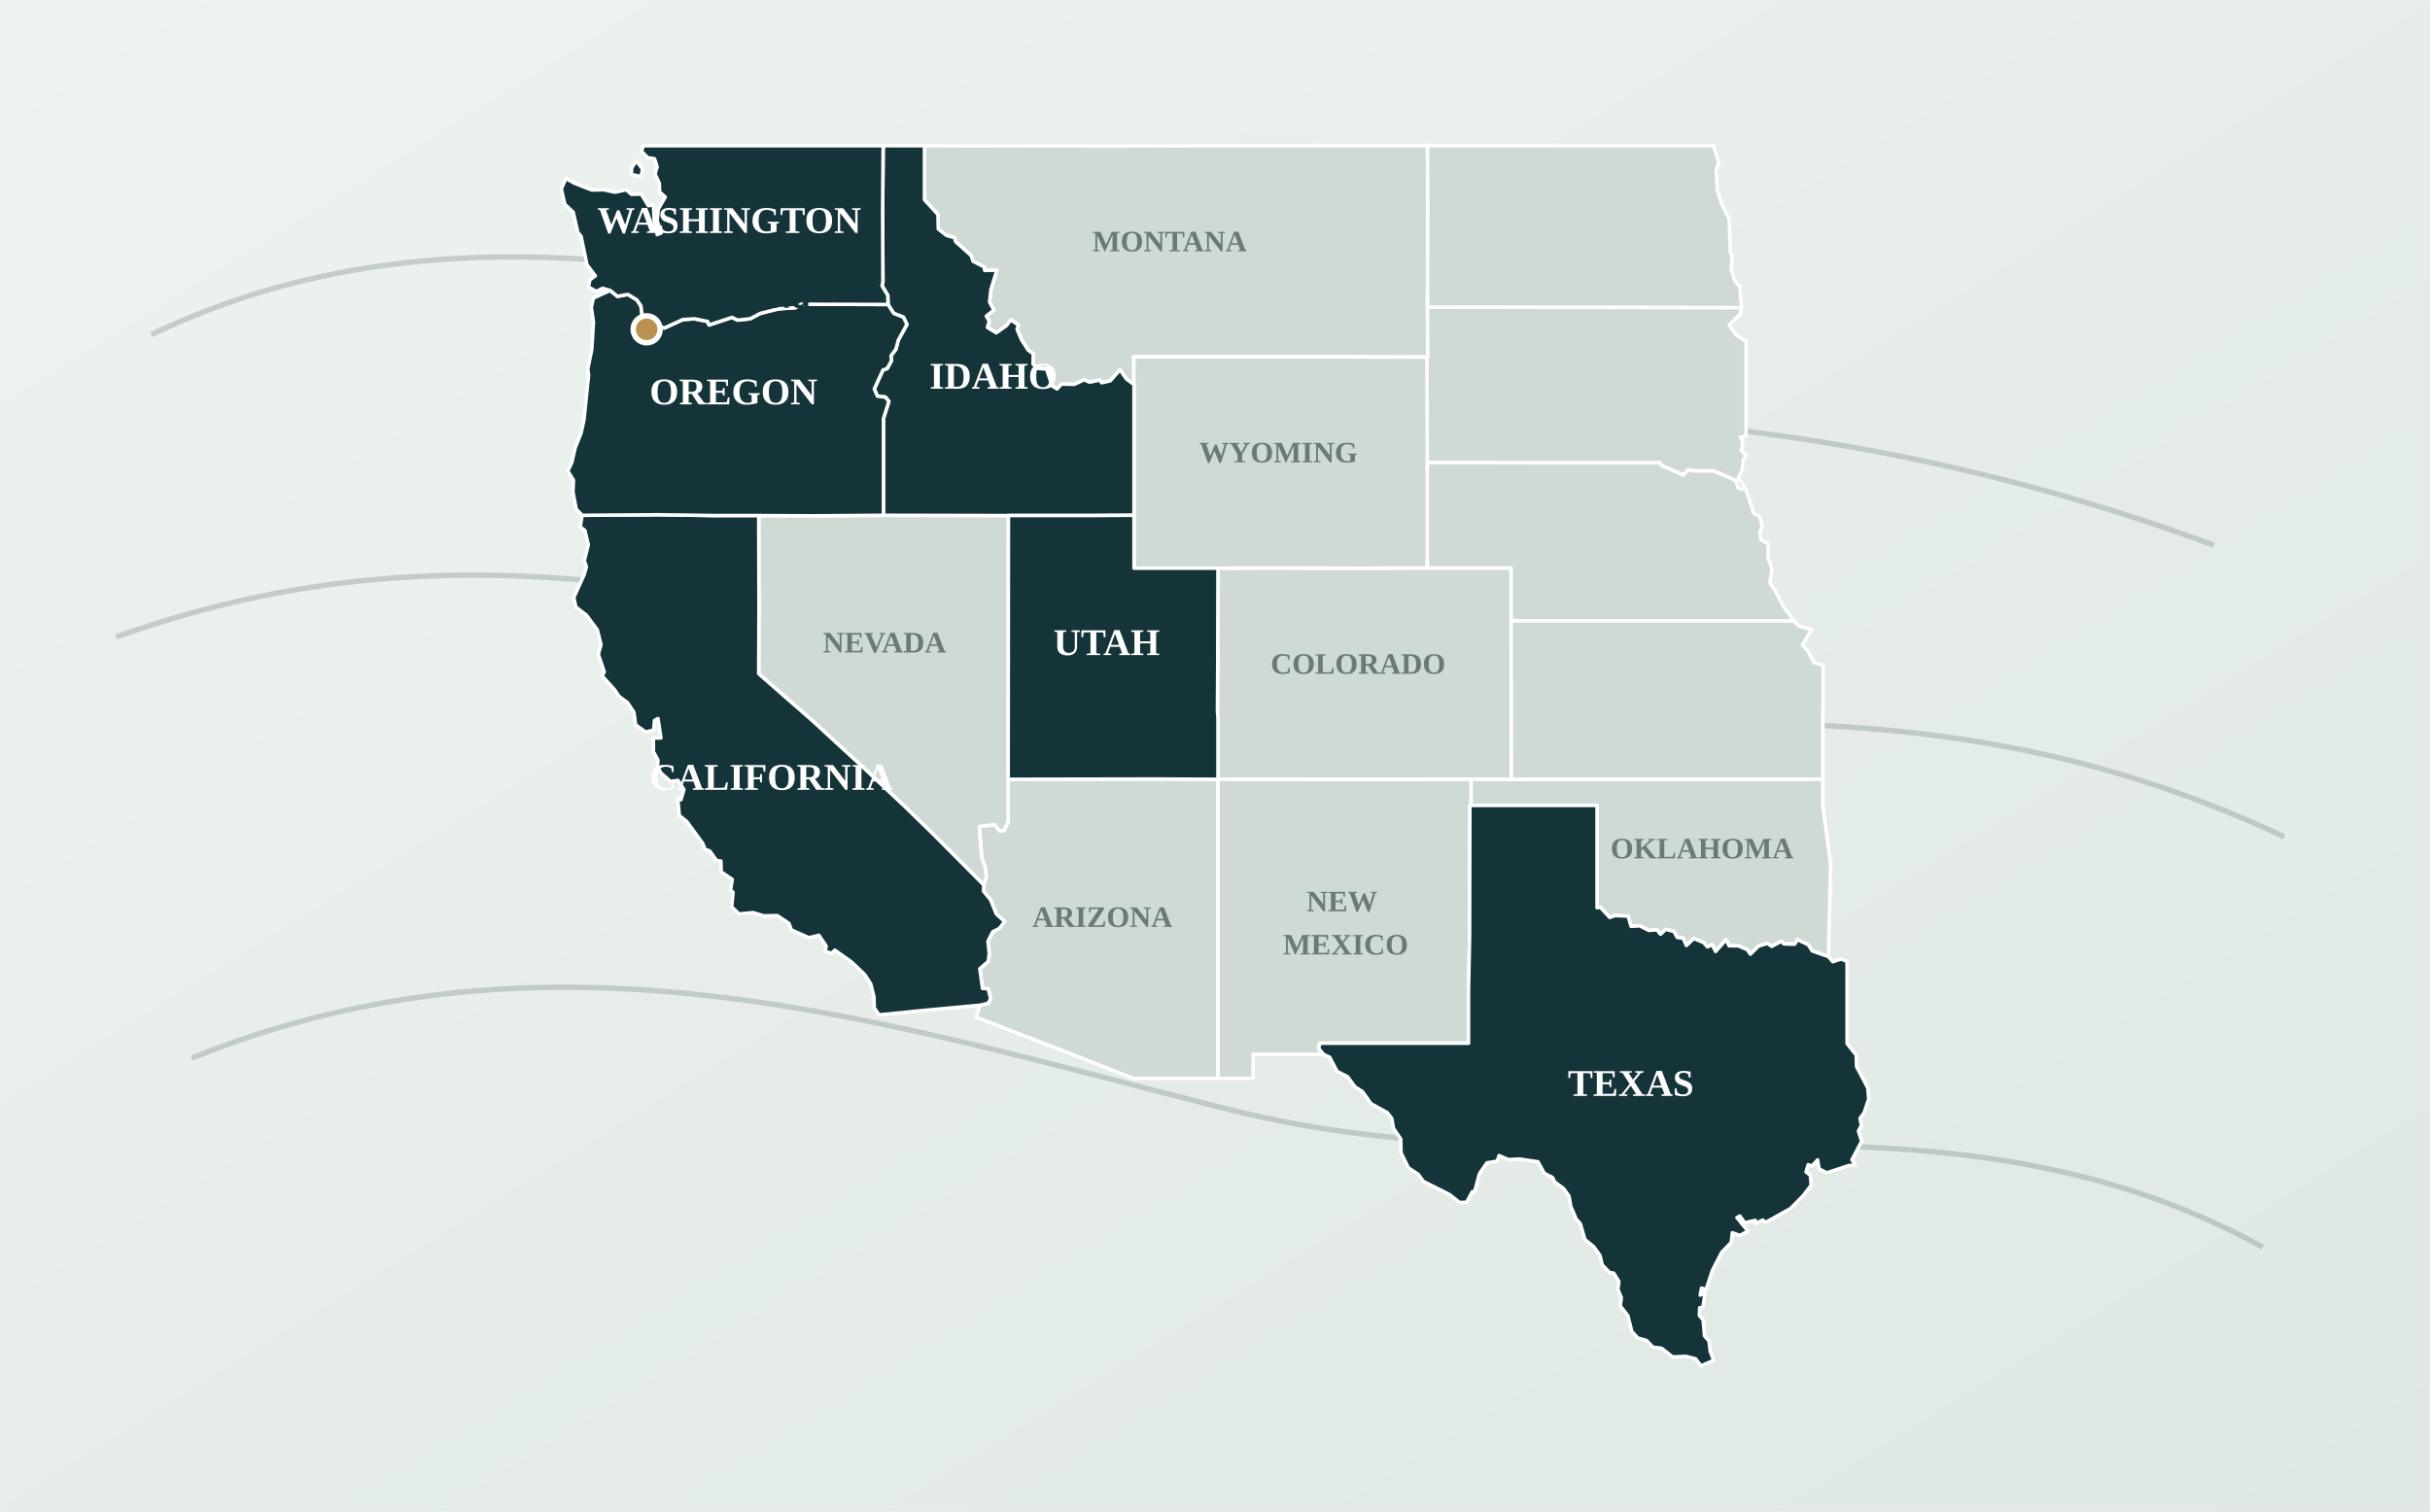
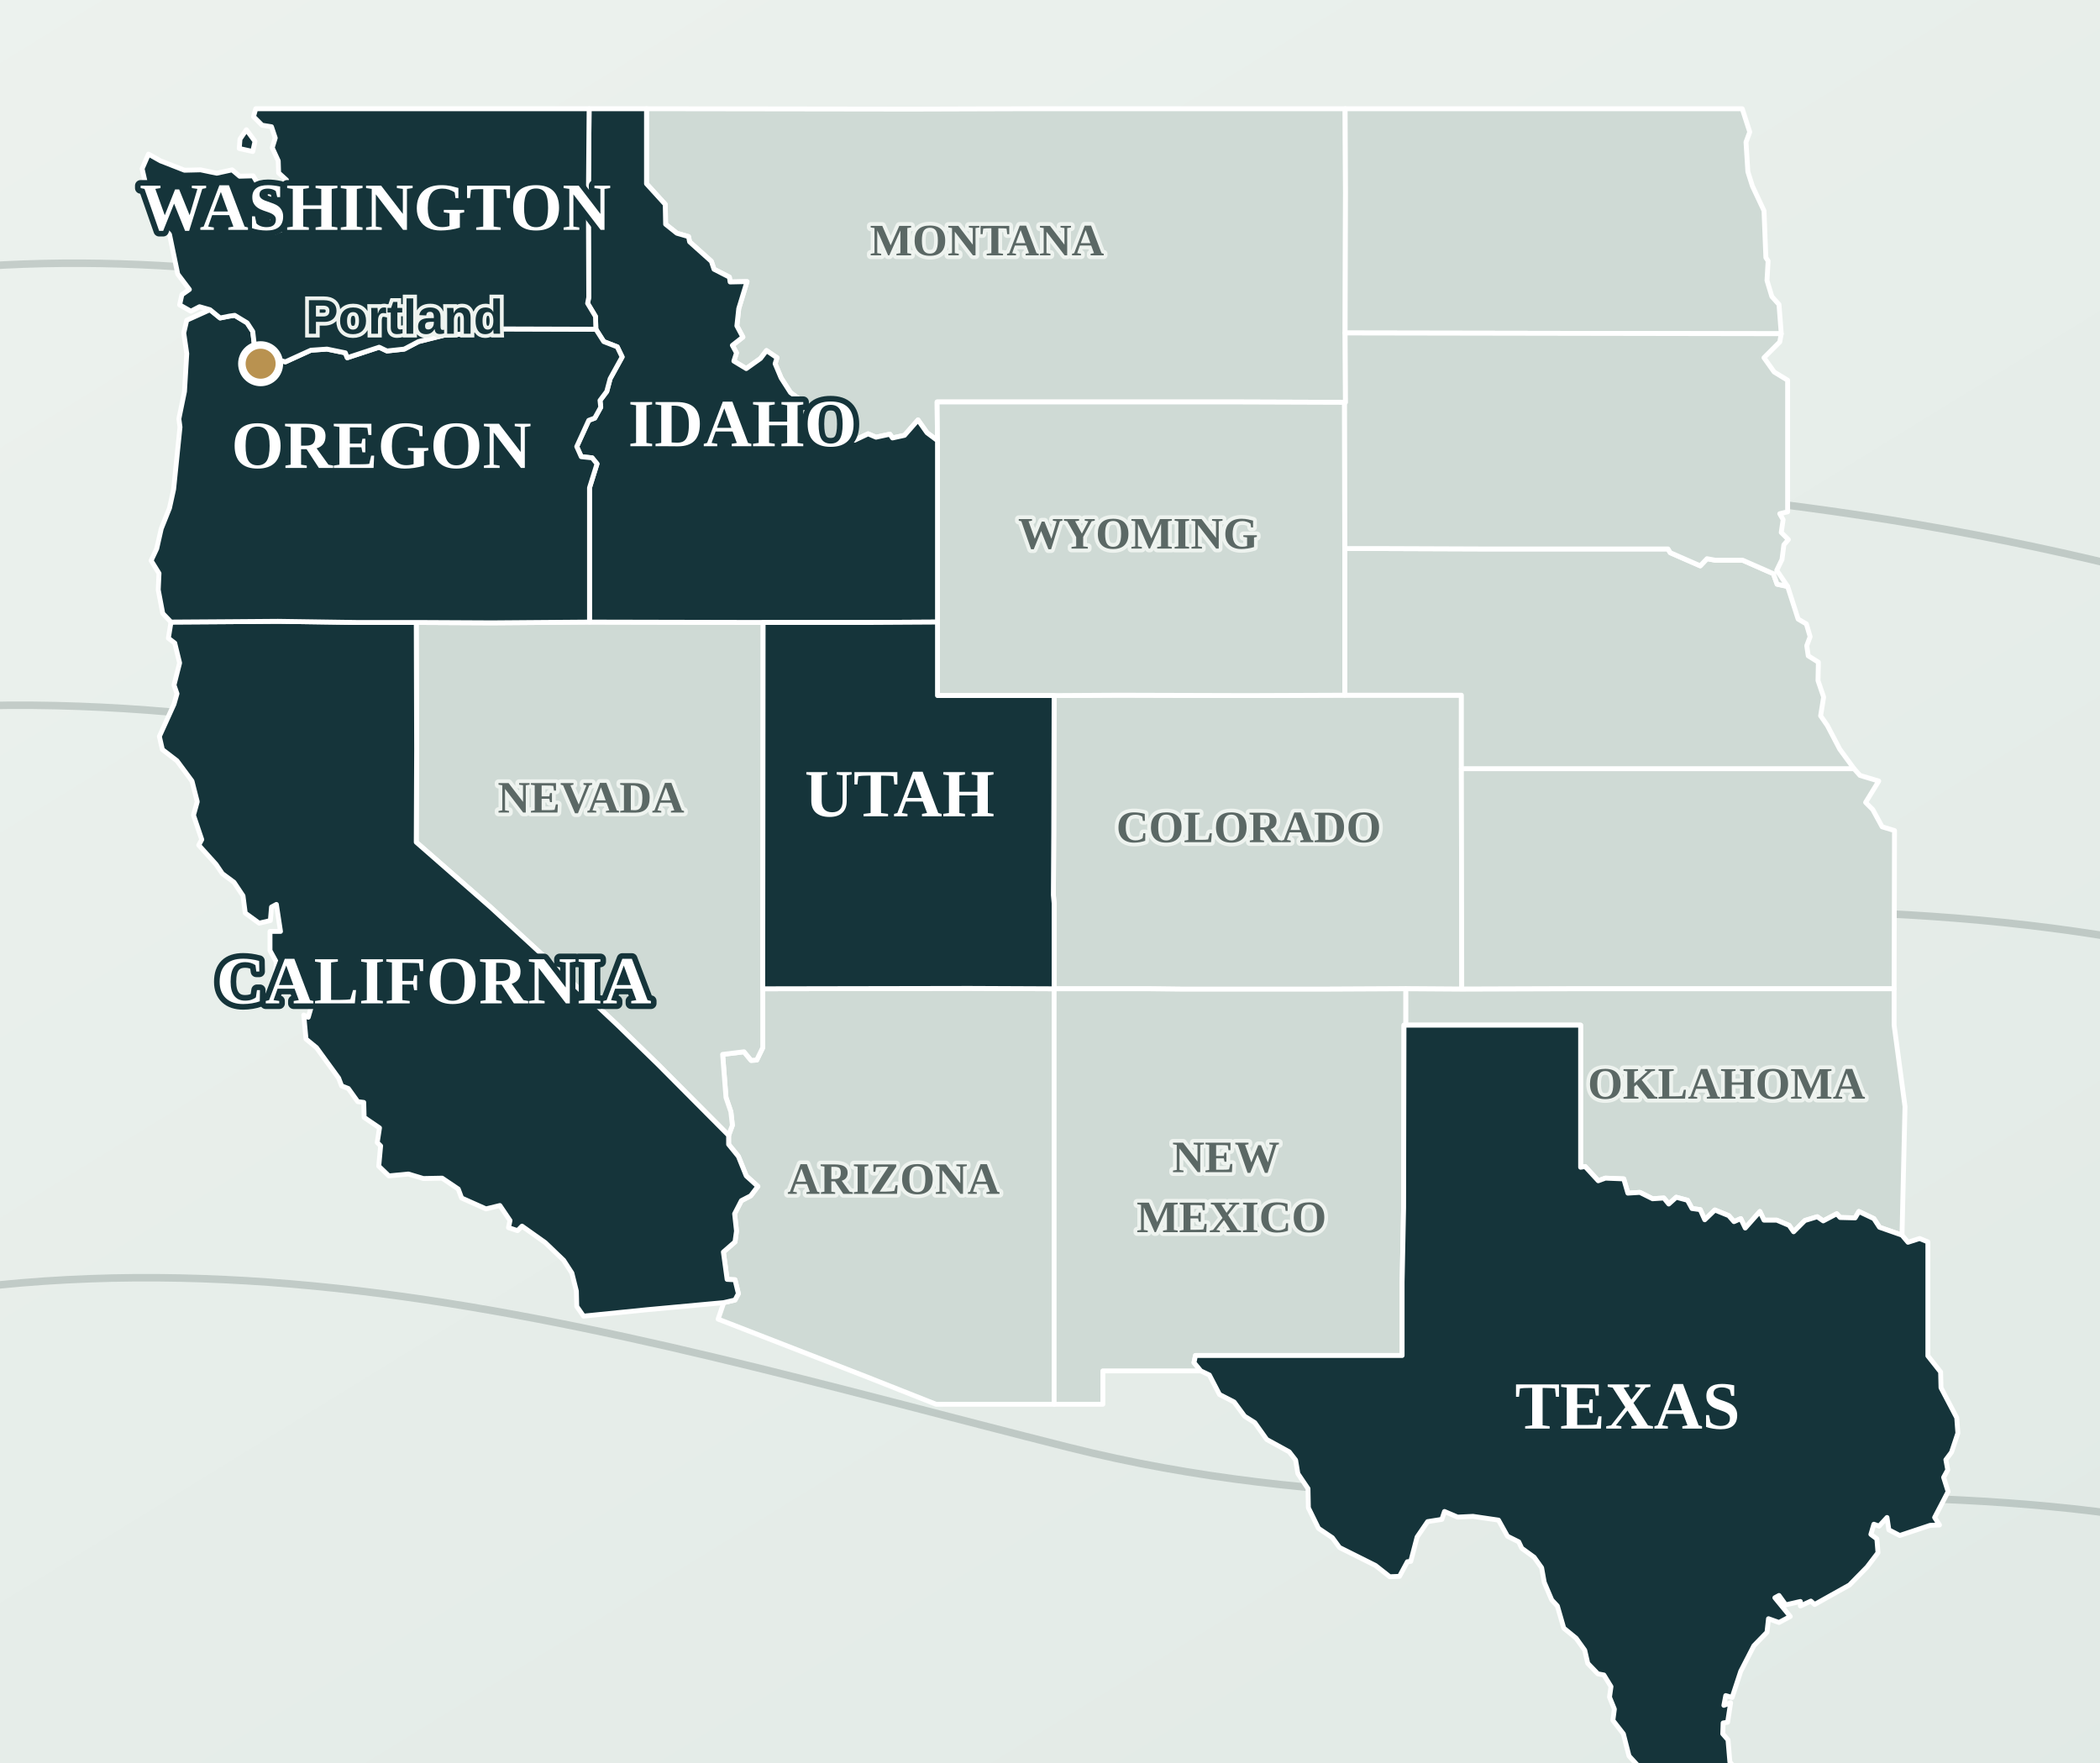
- <svg xmlns="http://www.w3.org/2000/svg" class="service-map-img" viewBox="0 0 900 560" role="img" aria-labelledby="map-title map-desc">
+ <svg xmlns="http://www.w3.org/2000/svg" class="service-map-img" viewBox="170 25 560 470" role="img" aria-labelledby="map-title map-desc">
  <style>
- .terrain-line{fill:none;stroke:rgba(96,113,110,.28);stroke-width:2}.state-shape{stroke:#fff;stroke-width:1.3;stroke-linejoin:round}.context-state{fill:#cfdad5}.highlight-state{fill:#15343a}.state-label{font-family:Georgia,"Times New Roman",serif;text-anchor:middle;letter-spacing:0}.context-label{fill:#6c7976;font-size:11px;font-weight:700}.highlight-label{fill:#fff;font-size:14px;font-weight:800}.office-pin{fill:#b99250;stroke:#fff;stroke-width:2}.office-text{fill:#15343a;font-family:Arial,Helvetica,sans-serif;font-size:12px;font-weight:800}
+ .terrain-line{fill:none;stroke:rgba(96,113,110,.28);stroke-width:2}.state-shape{stroke:#fff;stroke-width:1.3;stroke-linejoin:round}.context-state{fill:#cfdad5}.highlight-state{fill:#15343a}.state-label{font-family:Georgia,"Times New Roman",serif;text-anchor:middle;letter-spacing:0}.context-label{fill:#5b6865;font-size:12px;font-weight:800;paint-order:stroke;stroke:#eef3ef;stroke-width:2px;stroke-linejoin:round}.highlight-label{fill:#fff;font-size:18px;font-weight:900;paint-order:stroke;stroke:#15343a;stroke-width:3px;stroke-linejoin:round}.office-pin{fill:#b99250;stroke:#fff;stroke-width:2}.office-text{fill:#15343a;font-family:Arial,Helvetica,sans-serif;font-size:13px;font-weight:900;paint-order:stroke;stroke:#eef3ef;stroke-width:2px}
</style>
  <defs>
    <linearGradient id="map-bg" x1="0" y1="0" x2="1" y2="1">
      <stop offset="0" stop-color="#eef3ef" />
      <stop offset="1" stop-color="#dfe8e4" />
    </linearGradient>
  </defs>
  <rect width="900" height="560" fill="url(#map-bg)" />
  <path class="terrain-line" d="M56 124C160 74 274 98 382 129C509 166 630 132 820 202" />
  <path class="terrain-line" d="M43 236C188 184 306 233 442 260C572 286 693 238 846 310" />
  <path class="terrain-line" d="M71 392C205 338 328 379 455 411C590 445 716 395 838 462" />
  <path class="state-shape context-state" data-state="Arizona" d="M451.1,288.7 L451.1,399.5 L419.6,399.5 L401.4,392.3 L361.5,376.8 L363.0,372.4 L366.0,371.7 L366.9,370.0 L366.0,366.3 L363.9,366.2 L362.9,358.9 L366.0,356.2 L366.4,353.3 L365.9,348.7 L367.7,345.2 L370.2,343.9 L372.1,341.4 L369.0,338.6 L366.9,333.4 L364.3,330.2 L364.3,327.8 L365.3,325.1 L364.9,321.5 L363.6,317.7 L362.7,306.2 L368.4,305.5 L370.3,307.8 L371.8,307.7 L373.4,304.4 L373.4,288.7 L428.5,288.6 L451.1,288.7 Z" />
  <path class="state-shape context-state" data-state="Colorado" d="M468.6,210.4 L502.6,210.5 L528.6,210.4 L559.7,210.4 L559.7,230.0 L559.8,288.8 L544.9,288.7 L524.2,288.8 L484.9,288.8 L476.3,288.7 L451.1,288.7 L451.1,265.9 L450.9,263.7 L451.0,247.1 L451.1,210.5 L468.6,210.4 Z" />
  <path class="state-shape context-state" data-state="Kansas" d="M562.0,230.0 L664.4,230.0 L666.0,231.8 L671.0,233.3 L667.5,239.0 L669.4,240.9 L671.9,245.5 L675.2,246.5 L675.1,288.7 L590.2,288.7 L559.8,288.8 L559.7,230.0 L562.0,230.0 Z" />
  <path class="state-shape context-state" data-state="Montana" d="M528.7,54.0 L528.8,76.3 L528.7,113.8 L528.8,132.3 L528.5,132.3 L499.7,132.2 L450.6,132.2 L419.9,132.2 L420.0,142.5 L417.2,140.4 L414.8,137.0 L411.2,141.1 L408.0,141.8 L407.3,140.8 L403.6,141.6 L401.5,140.7 L397.9,142.4 L393.1,142.3 L391.5,144.1 L389.7,143.0 L387.6,136.7 L384.4,136.5 L382.6,134.9 L382.7,131.1 L380.8,129.7 L378.3,125.8 L376.7,122.0 L377.2,120.4 L374.4,118.5 L372.8,120.6 L369.0,123.3 L365.7,121.3 L366.4,119.1 L365.3,117.1 L368.1,114.9 L366.5,111.9 L367.0,107.3 L369.2,100.1 L364.7,100.2 L364.5,98.9 L360.4,96.8 L359.7,94.7 L353.9,89.5 L353.6,88.1 L350.5,87.2 L347.5,84.8 L347.4,79.5 L342.4,74.0 L342.4,54.0 L413.0,54.1 L444.8,54.0 L528.7,54.0 Z" />
  <path class="state-shape context-state" data-state="Nebraska" d="M539.9,171.3 L566.3,171.4 L614.8,171.4 L615.4,172.4 L623.4,175.9 L625.2,174.0 L627.4,174.4 L634.7,174.4 L642.9,178.0 L643.9,180.8 L646.7,181.4 L649.5,190.1 L651.7,191.4 L652.7,194.8 L651.8,197.2 L652.2,199.9 L654.9,201.6 L654.8,206.5 L656.3,210.9 L655.5,215.9 L657.3,218.5 L660.6,224.8 L664.4,230.0 L562.0,230.0 L559.7,230.0 L559.7,210.4 L528.6,210.4 L528.6,171.3 L539.9,171.3 Z" />
  <path class="state-shape context-state" data-state="Nevada" d="M327.2,190.9 L373.5,191.0 L373.4,288.7 L373.4,304.4 L371.8,307.7 L370.3,307.8 L368.4,305.5 L362.7,306.2 L363.6,317.7 L364.9,321.5 L365.3,325.1 L364.3,327.8 L345.4,308.8 L334.7,298.4 L319.8,284.4 L301.0,267.1 L281.0,249.6 L281.1,224.8 L281.0,191.0 L301.2,191.1 L327.2,190.9 Z" />
  <path class="state-shape context-state" data-state="New Mexico" d="M476.3,288.7 L484.9,288.8 L524.2,288.8 L544.9,288.7 L544.9,298.4 L544.4,298.4 L544.3,347.1 L543.9,366.9 L543.9,386.5 L488.8,386.5 L488.4,388.4 L490.2,390.6 L464.1,390.6 L464.1,399.5 L451.1,399.5 L451.1,288.7 L476.3,288.7 Z" />
  <path class="state-shape context-state" data-state="North Dakota" d="M634.6,54.0 L636.6,60.2 L635.6,62.9 L636.1,70.8 L637.3,74.6 L640.4,81.2 L640.9,93.7 L641.5,94.6 L641.2,99.8 L642.5,104.1 L644.4,106.2 L645.0,114.0 L528.7,113.8 L528.8,76.3 L528.7,54.0 L634.6,54.0 Z" />
  <path class="state-shape context-state" data-state="Oklahoma" d="M590.2,288.7 L675.1,288.7 L675.1,298.4 L678.0,320.1 L677.2,354.4 L671.2,352.3 L669.7,350.0 L665.7,348.1 L664.7,349.8 L660.7,349.7 L659.8,348.7 L656.2,350.6 L654.6,349.5 L651.3,350.5 L648.3,353.5 L647.1,351.8 L643.8,350.4 L640.4,350.4 L639.3,348.1 L635.4,352.5 L634.2,350.0 L632.4,350.8 L631.0,349.2 L627.3,347.7 L624.6,350.3 L623.4,347.6 L621.2,347.3 L620.0,345.1 L617.0,344.3 L615.0,346.1 L613.7,344.5 L610.7,344.7 L607.3,343.0 L604.1,343.2 L603.0,339.4 L598.1,339.2 L596.2,339.9 L592.7,336.1 L591.5,336.3 L591.5,298.4 L563.4,298.4 L544.9,298.4 L544.9,288.7 L559.8,288.8 L590.2,288.7 Z" />
  <path class="state-shape context-state" data-state="South Dakota" d="M528.7,113.8 L645.0,114.0 L644.6,116.2 L640.4,120.4 L643.1,124.2 L646.7,126.4 L646.7,161.5 L644.6,162.0 L645.5,163.6 L645.0,167.0 L646.9,168.9 L645.7,170.3 L645.2,174.2 L643.8,177.1 L646.7,181.4 L643.9,180.8 L642.9,178.0 L634.7,174.4 L627.4,174.4 L625.2,174.0 L623.4,175.9 L615.4,172.4 L614.8,171.4 L566.3,171.4 L539.9,171.3 L528.6,171.3 L528.5,132.3 L528.8,132.3 L528.7,113.8 Z" />
  <path class="state-shape context-state" data-state="Wyoming" d="M450.6,132.2 L499.7,132.2 L528.5,132.3 L528.6,171.3 L528.6,210.4 L502.6,210.5 L468.6,210.4 L451.1,210.5 L420.0,210.5 L420.0,190.9 L420.0,142.5 L419.9,132.2 L450.6,132.2 Z" />
  <path class="state-shape highlight-state" data-state="California" d="M230.8,190.8 L244.1,190.7 L264.9,191.0 L281.0,191.0 L281.1,224.8 L281.0,249.6 L301.0,267.1 L319.8,284.4 L334.7,298.4 L345.4,308.8 L364.3,327.8 L364.3,330.2 L366.9,333.4 L369.0,338.6 L372.1,341.4 L370.2,343.9 L367.7,345.2 L365.9,348.7 L366.4,353.3 L366.0,356.2 L362.9,358.9 L363.9,366.2 L366.0,366.3 L366.9,370.0 L366.0,371.7 L363.0,372.4 L342.4,374.3 L325.6,376.0 L323.8,373.4 L323.7,369.3 L322.5,364.5 L320.3,361.1 L315.4,356.4 L309.2,352.0 L308.0,353.2 L305.6,352.4 L306.0,350.5 L303.3,346.5 L299.6,347.4 L293.1,344.5 L292.2,342.1 L287.9,339.2 L282.9,339.3 L278.9,338.1 L273.7,338.6 L271.0,336.0 L271.5,330.6 L270.6,329.7 L271.2,325.8 L267.1,323.0 L267.0,319.0 L265.4,318.8 L262.9,315.3 L261.1,314.6 L260.3,312.5 L254.4,304.4 L251.6,302.1 L251.0,295.7 L252.2,296.3 L253.3,292.5 L251.1,289.1 L248.3,289.5 L244.8,286.4 L243.5,284.0 L243.7,281.6 L242.0,278.5 L242.0,273.4 L244.8,273.4 L243.7,266.2 L242.4,266.9 L242.1,270.5 L239.1,271.2 L235.4,268.5 L234.8,263.9 L232.4,260.3 L229.3,258.0 L227.6,255.5 L223.0,250.4 L223.8,248.9 L221.6,242.4 L222.6,238.8 L221.2,233.3 L217.2,227.9 L213.3,224.9 L212.5,221.4 L216.4,212.8 L217.2,210.0 L216.4,207.7 L217.9,201.8 L216.6,196.5 L214.9,195.2 L215.6,190.9 L230.8,190.8 Z" />
  <path class="state-shape highlight-state" data-state="Idaho" d="M342.4,54.0 L342.4,74.0 L347.4,79.5 L347.5,84.8 L350.5,87.2 L353.6,88.1 L353.9,89.5 L359.7,94.7 L360.4,96.8 L364.5,98.9 L364.7,100.2 L369.2,100.1 L367.0,107.3 L366.5,111.9 L368.1,114.9 L365.3,117.1 L366.4,119.1 L365.7,121.3 L369.0,123.3 L372.8,120.6 L374.4,118.5 L377.2,120.4 L376.7,122.0 L378.3,125.8 L380.8,129.7 L382.7,131.1 L382.6,134.9 L384.4,136.5 L387.6,136.7 L389.7,143.0 L391.5,144.1 L393.1,142.3 L397.9,142.4 L401.5,140.7 L403.6,141.6 L407.3,140.8 L408.0,141.8 L411.2,141.1 L414.8,137.0 L417.2,140.4 L420.0,142.5 L420.0,190.9 L402.7,191.0 L373.5,191.0 L327.2,190.9 L327.2,155.1 L329.2,148.7 L327.9,147.1 L325.0,146.8 L323.8,144.1 L327.0,137.1 L328.6,136.5 L330.2,133.6 L330.0,131.8 L331.8,129.4 L332.7,126.0 L335.9,120.2 L334.6,117.5 L331.0,116.1 L328.9,112.8 L328.8,109.4 L326.7,105.9 L327.0,104.3 L326.9,78.2 L327.1,54.0 L342.4,54.0 Z" />
  <path class="state-shape highlight-state" data-state="Oregon" d="M231.2,109.3 L232.6,109.1 L235.9,111.1 L237.4,113.4 L238.1,119.3 L246.1,121.5 L252.9,118.4 L257.2,118.1 L262.1,119.1 L262.6,120.4 L271.1,117.6 L273.2,118.6 L277.8,118.1 L281.6,116.1 L288.4,114.4 L294.6,114.0 L296.7,112.7 L328.9,112.8 L331.0,116.1 L334.6,117.5 L335.9,120.2 L332.7,126.0 L331.8,129.4 L330.0,131.8 L330.2,133.6 L328.6,136.5 L327.0,137.1 L323.8,144.1 L325.0,146.8 L327.9,147.1 L329.2,148.7 L327.2,155.1 L327.2,190.9 L301.2,191.1 L281.0,191.0 L264.9,191.0 L244.1,190.7 L230.8,190.8 L215.6,190.9 L213.4,188.6 L212.2,182.3 L212.4,177.9 L210.3,174.5 L211.8,171.3 L213.0,166.0 L215.2,160.5 L216.3,155.5 L218.0,138.9 L217.7,136.7 L219.2,129.4 L219.8,119.3 L219.0,113.8 L219.8,110.4 L226.0,107.6 L228.7,109.8 L231.2,109.3 Z" />
  <path class="state-shape highlight-state" data-state="Texas" d="M563.4,298.4 L591.5,298.4 L591.5,336.3 L592.7,336.1 L596.2,339.9 L598.1,339.2 L603.0,339.4 L604.1,343.2 L607.3,343.0 L610.7,344.7 L613.7,344.5 L615.0,346.1 L617.0,344.3 L620.0,345.1 L621.2,347.3 L623.4,347.6 L624.6,350.3 L627.3,347.7 L631.0,349.2 L632.4,350.8 L634.2,350.0 L635.4,352.5 L639.3,348.1 L640.4,350.4 L643.8,350.4 L647.1,351.8 L648.3,353.5 L651.3,350.5 L654.6,349.5 L656.2,350.6 L659.8,348.7 L660.7,349.7 L664.7,349.8 L665.7,348.1 L669.7,350.0 L671.2,352.3 L677.2,354.4 L678.8,356.3 L681.9,355.3 L684.1,356.2 L684.1,366.5 L684.1,386.6 L687.5,390.9 L687.6,395.1 L691.8,403.1 L692.1,407.2 L690.4,412.3 L688.9,414.3 L689.4,417.0 L688.3,419.0 L689.5,422.8 L685.9,429.7 L687.2,431.7 L684.7,431.8 L676.6,434.5 L673.7,433.0 L673.2,429.7 L671.1,432.0 L669.7,431.5 L668.9,434.2 L670.5,435.4 L670.8,439.1 L667.9,442.9 L663.2,447.7 L653.9,452.9 L652.9,452.0 L650.1,453.3 L650.1,452.1 L646.2,453.0 L644.4,450.5 L643.3,451.1 L647.4,456.1 L644.4,457.7 L641.6,456.7 L641.2,460.3 L637.7,463.9 L634.2,470.7 L631.9,477.7 L630.2,477.2 L629.7,479.8 L631.5,479.1 L630.7,484.3 L629.5,484.5 L629.4,487.4 L630.8,489.0 L631.3,494.9 L633.0,496.9 L633.4,500.6 L634.7,504.0 L630.0,506.0 L628.0,503.4 L624.4,502.5 L619.5,502.7 L615.4,499.5 L612.2,499.1 L609.8,496.6 L606.6,495.7 L604.4,493.3 L602.9,487.4 L600.1,483.8 L600.5,480.8 L599.2,477.6 L599.6,474.8 L597.7,471.7 L596.1,471.4 L593.4,468.6 L592.6,465.1 L590.3,461.9 L587.0,459.2 L585.3,453.3 L583.8,451.7 L581.8,447.0 L581.1,443.1 L579.1,440.3 L575.8,437.9 L575.0,436.2 L572.0,434.7 L569.6,430.4 L562.8,429.4 L558.7,429.6 L555.2,428.1 L554.5,430.2 L550.7,430.8 L547.9,434.9 L546.2,441.4 L545.3,441.5 L543.2,445.4 L540.6,445.5 L536.8,442.5 L527.2,437.7 L525.3,435.1 L521.6,432.6 L518.9,427.1 L518.8,422.0 L516.1,418.0 L515.5,414.4 L513.8,412.2 L507.8,408.9 L504.6,404.4 L501.9,402.7 L499.1,398.9 L495.2,396.9 L492.5,391.7 L490.2,390.6 L488.4,388.4 L488.8,386.5 L543.9,386.5 L543.9,366.9 L544.3,347.1 L544.4,298.4 L544.9,298.4 L563.4,298.4 Z" />
  <path class="state-shape highlight-state" data-state="Utah" d="M402.7,191.0 L420.0,190.9 L420.0,210.5 L451.1,210.5 L451.0,247.1 L450.9,263.7 L451.1,265.9 L451.1,288.7 L428.5,288.6 L373.4,288.7 L373.5,191.0 L402.7,191.0 Z" />
  <path class="state-shape highlight-state" data-state="Washington" d="M327.1,54.0 L326.9,78.2 L327.0,104.3 L326.7,105.9 L328.8,109.4 L328.9,112.8 L296.7,112.7 L294.6,114.0 L288.4,114.4 L281.6,116.1 L277.8,118.1 L273.2,118.6 L271.1,117.6 L262.6,120.4 L262.1,119.1 L257.2,118.1 L252.9,118.4 L246.1,121.5 L238.1,119.3 L237.4,113.4 L235.9,111.1 L232.6,109.1 L231.2,109.3 L228.7,109.8 L226.0,107.6 L223.2,106.8 L220.9,108.0 L217.9,106.3 L218.5,103.6 L220.5,102.2 L217.4,98.1 L215.2,87.5 L214.0,86.1 L212.3,78.6 L209.2,75.7 L207.9,70.0 L209.6,66.1 L212.8,67.9 L219.2,70.4 L223.5,70.3 L227.8,71.2 L231.9,70.3 L233.9,72.0 L237.5,71.9 L240.1,76.2 L242.0,75.9 L242.3,81.6 L243.4,86.9 L244.9,86.3 L243.4,81.8 L243.8,77.5 L246.4,73.0 L244.3,71.1 L244.2,67.9 L242.6,64.4 L243.4,61.8 L242.4,58.8 L239.9,58.4 L237.6,56.1 L238.2,54.0 L327.1,54.0 Z M234.0,62.1 L235.7,59.6 L238.0,62.7 L237.4,65.4 L233.8,64.6 L234.0,62.1 Z" />
  <text class="state-label highlight-label" x="270.1" y="86.3">WASHINGTON</text>
  <text class="state-label highlight-label" x="271.7" y="149.8">OREGON</text>
  <text class="state-label highlight-label" x="285.7" y="292.6">CALIFORNIA</text>
  <text class="state-label highlight-label" x="368.0" y="144.0">IDAHO</text>
  <text class="state-label highlight-label" x="409.9" y="242.7">UTAH</text>
  <text class="state-label highlight-label" x="604.0" y="406.0">TEXAS</text>
  <text class="state-label context-label" x="327.6" y="241.7">NEVADA</text>
  <text class="state-label context-label" x="408.3" y="343.4">ARIZONA</text>
  <text class="state-label context-label" x="433.2" y="93.1">MONTANA</text>
  <text class="state-label context-label" x="473.5" y="171.3">WYOMING</text>
  <text class="state-label context-label" x="503.0" y="249.6">COLORADO</text>
  <text class="state-label context-label" x="498.4" y="337.6">
    <tspan x="498.4">NEW</tspan>
    <tspan x="498.4" dy="16">MEXICO</tspan>
  </text>
  <text class="state-label context-label" x="630.4" y="318.0">OKLAHOMA</text>
  <circle class="office-pin" cx="239.5" cy="122.0" r="5" />
  <text class="office-text" x="251.5" y="114.0">Portland</text>
</svg>
